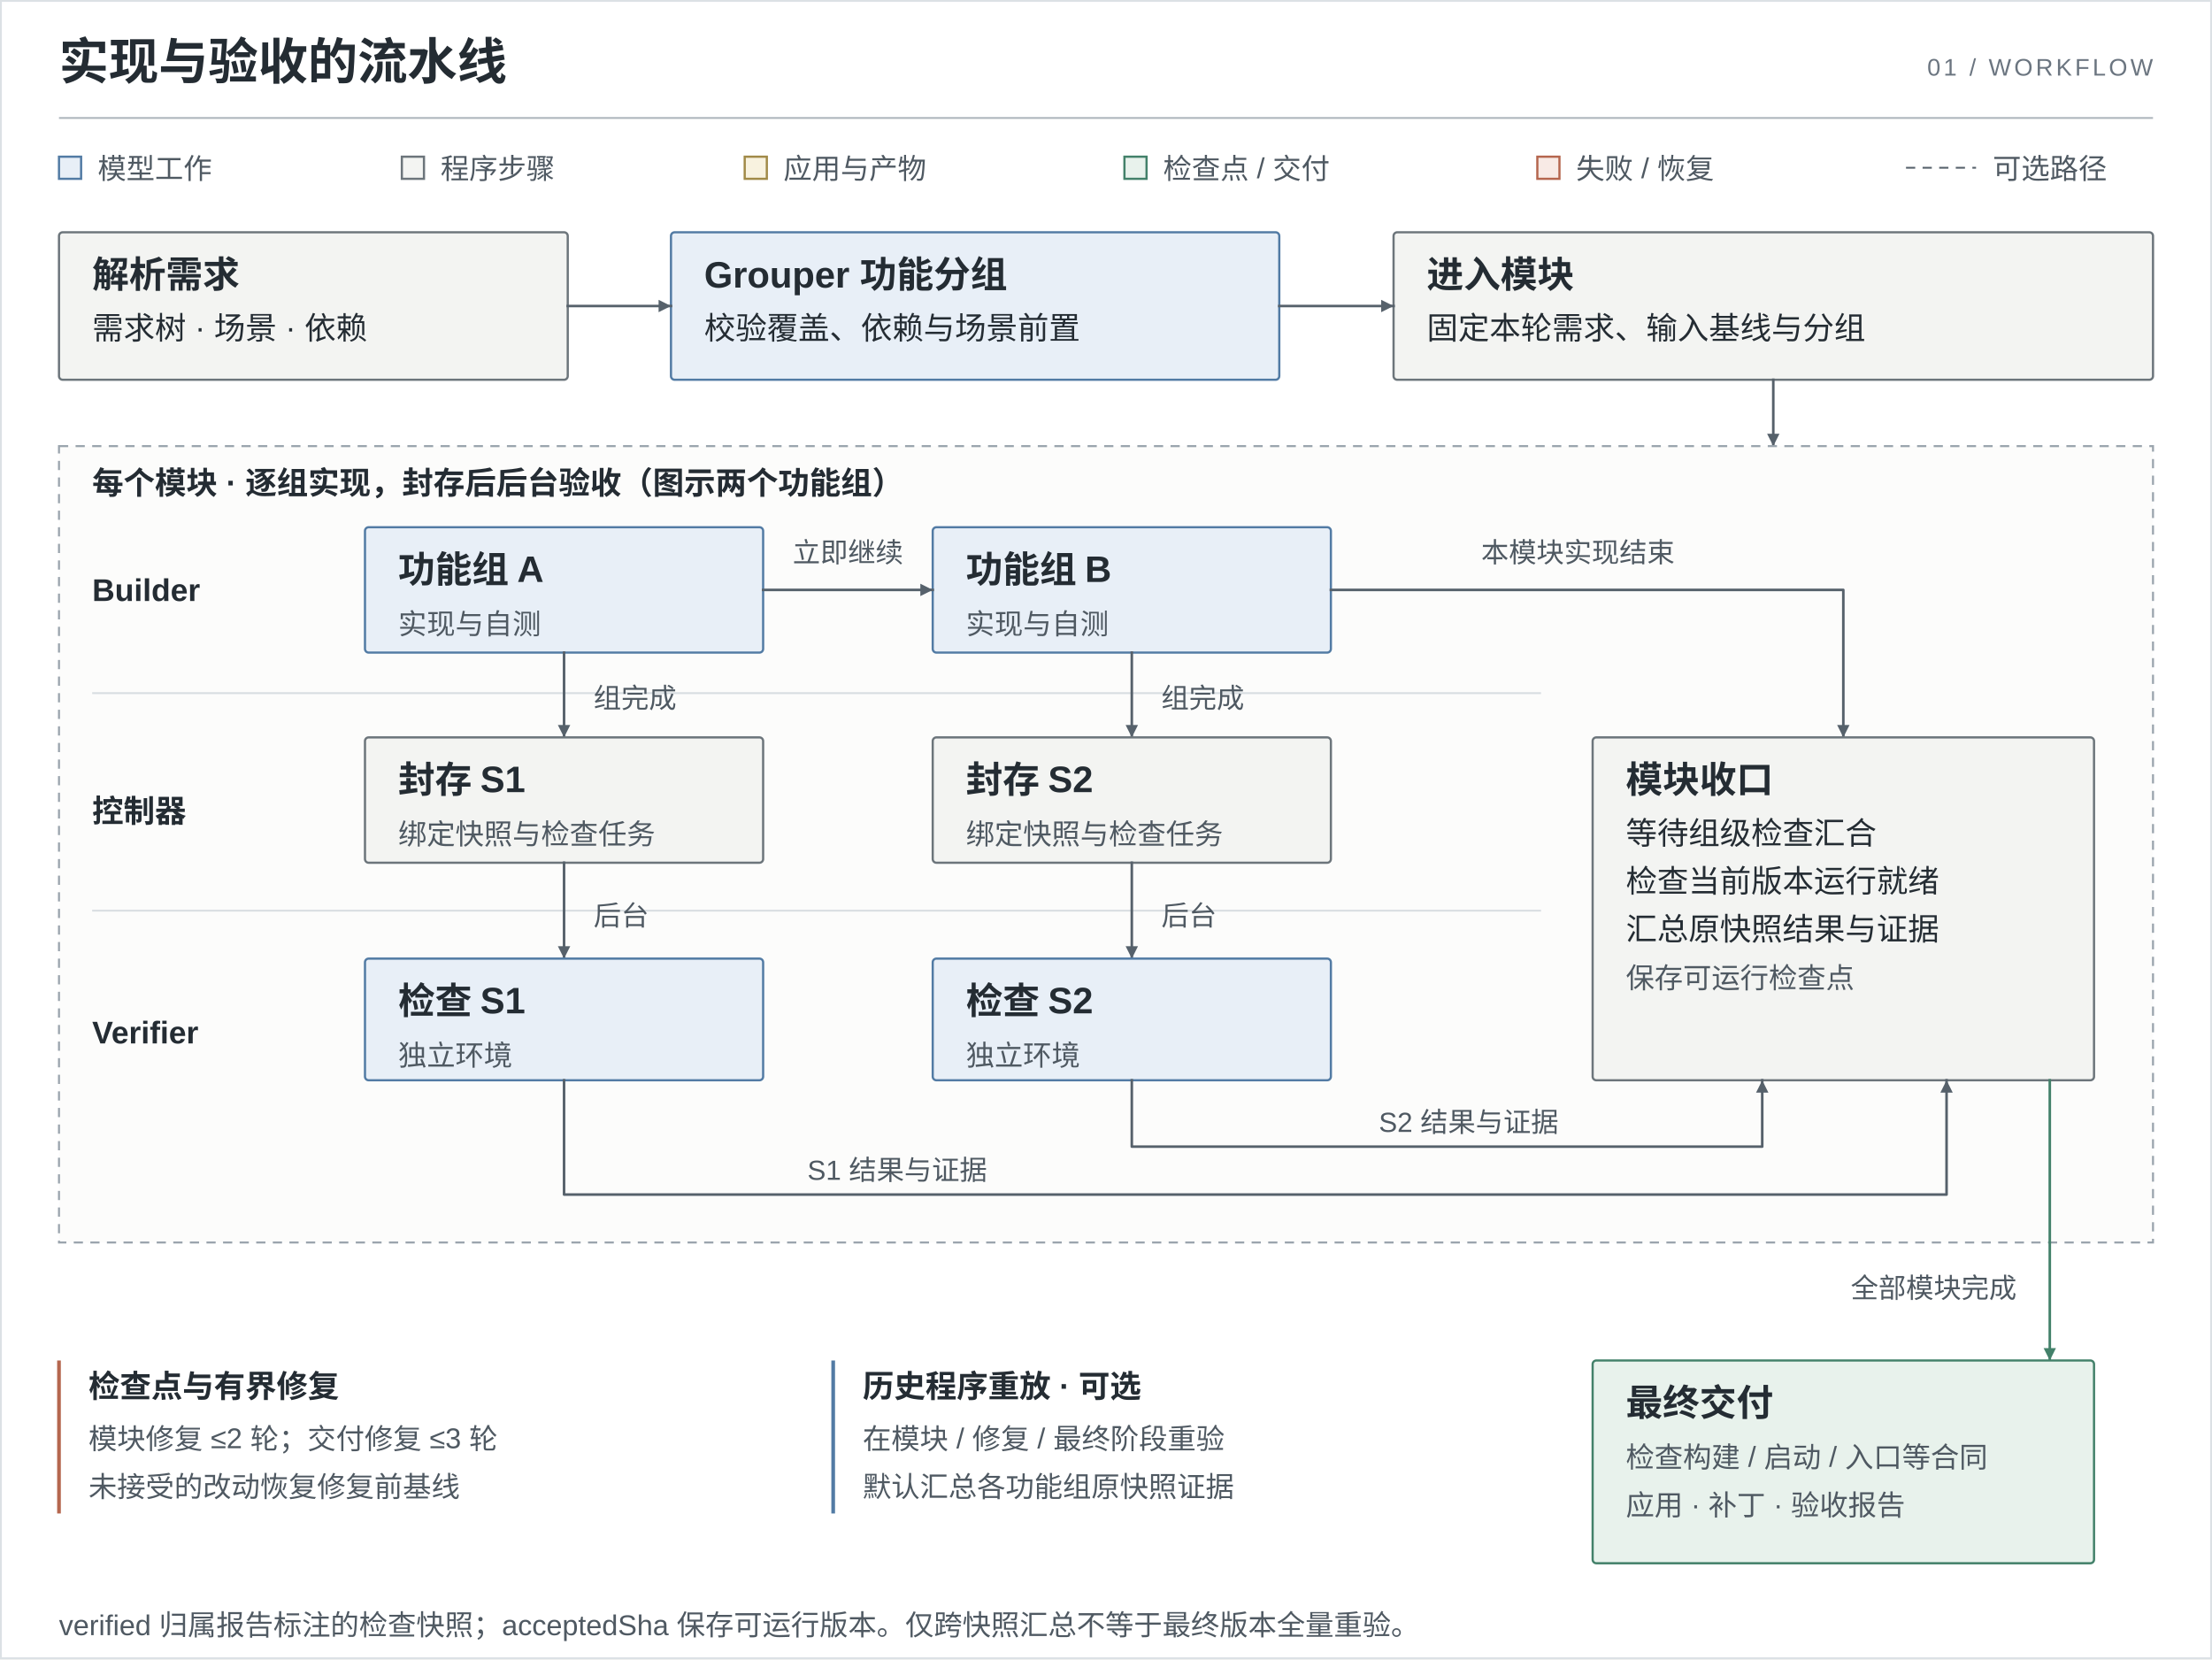
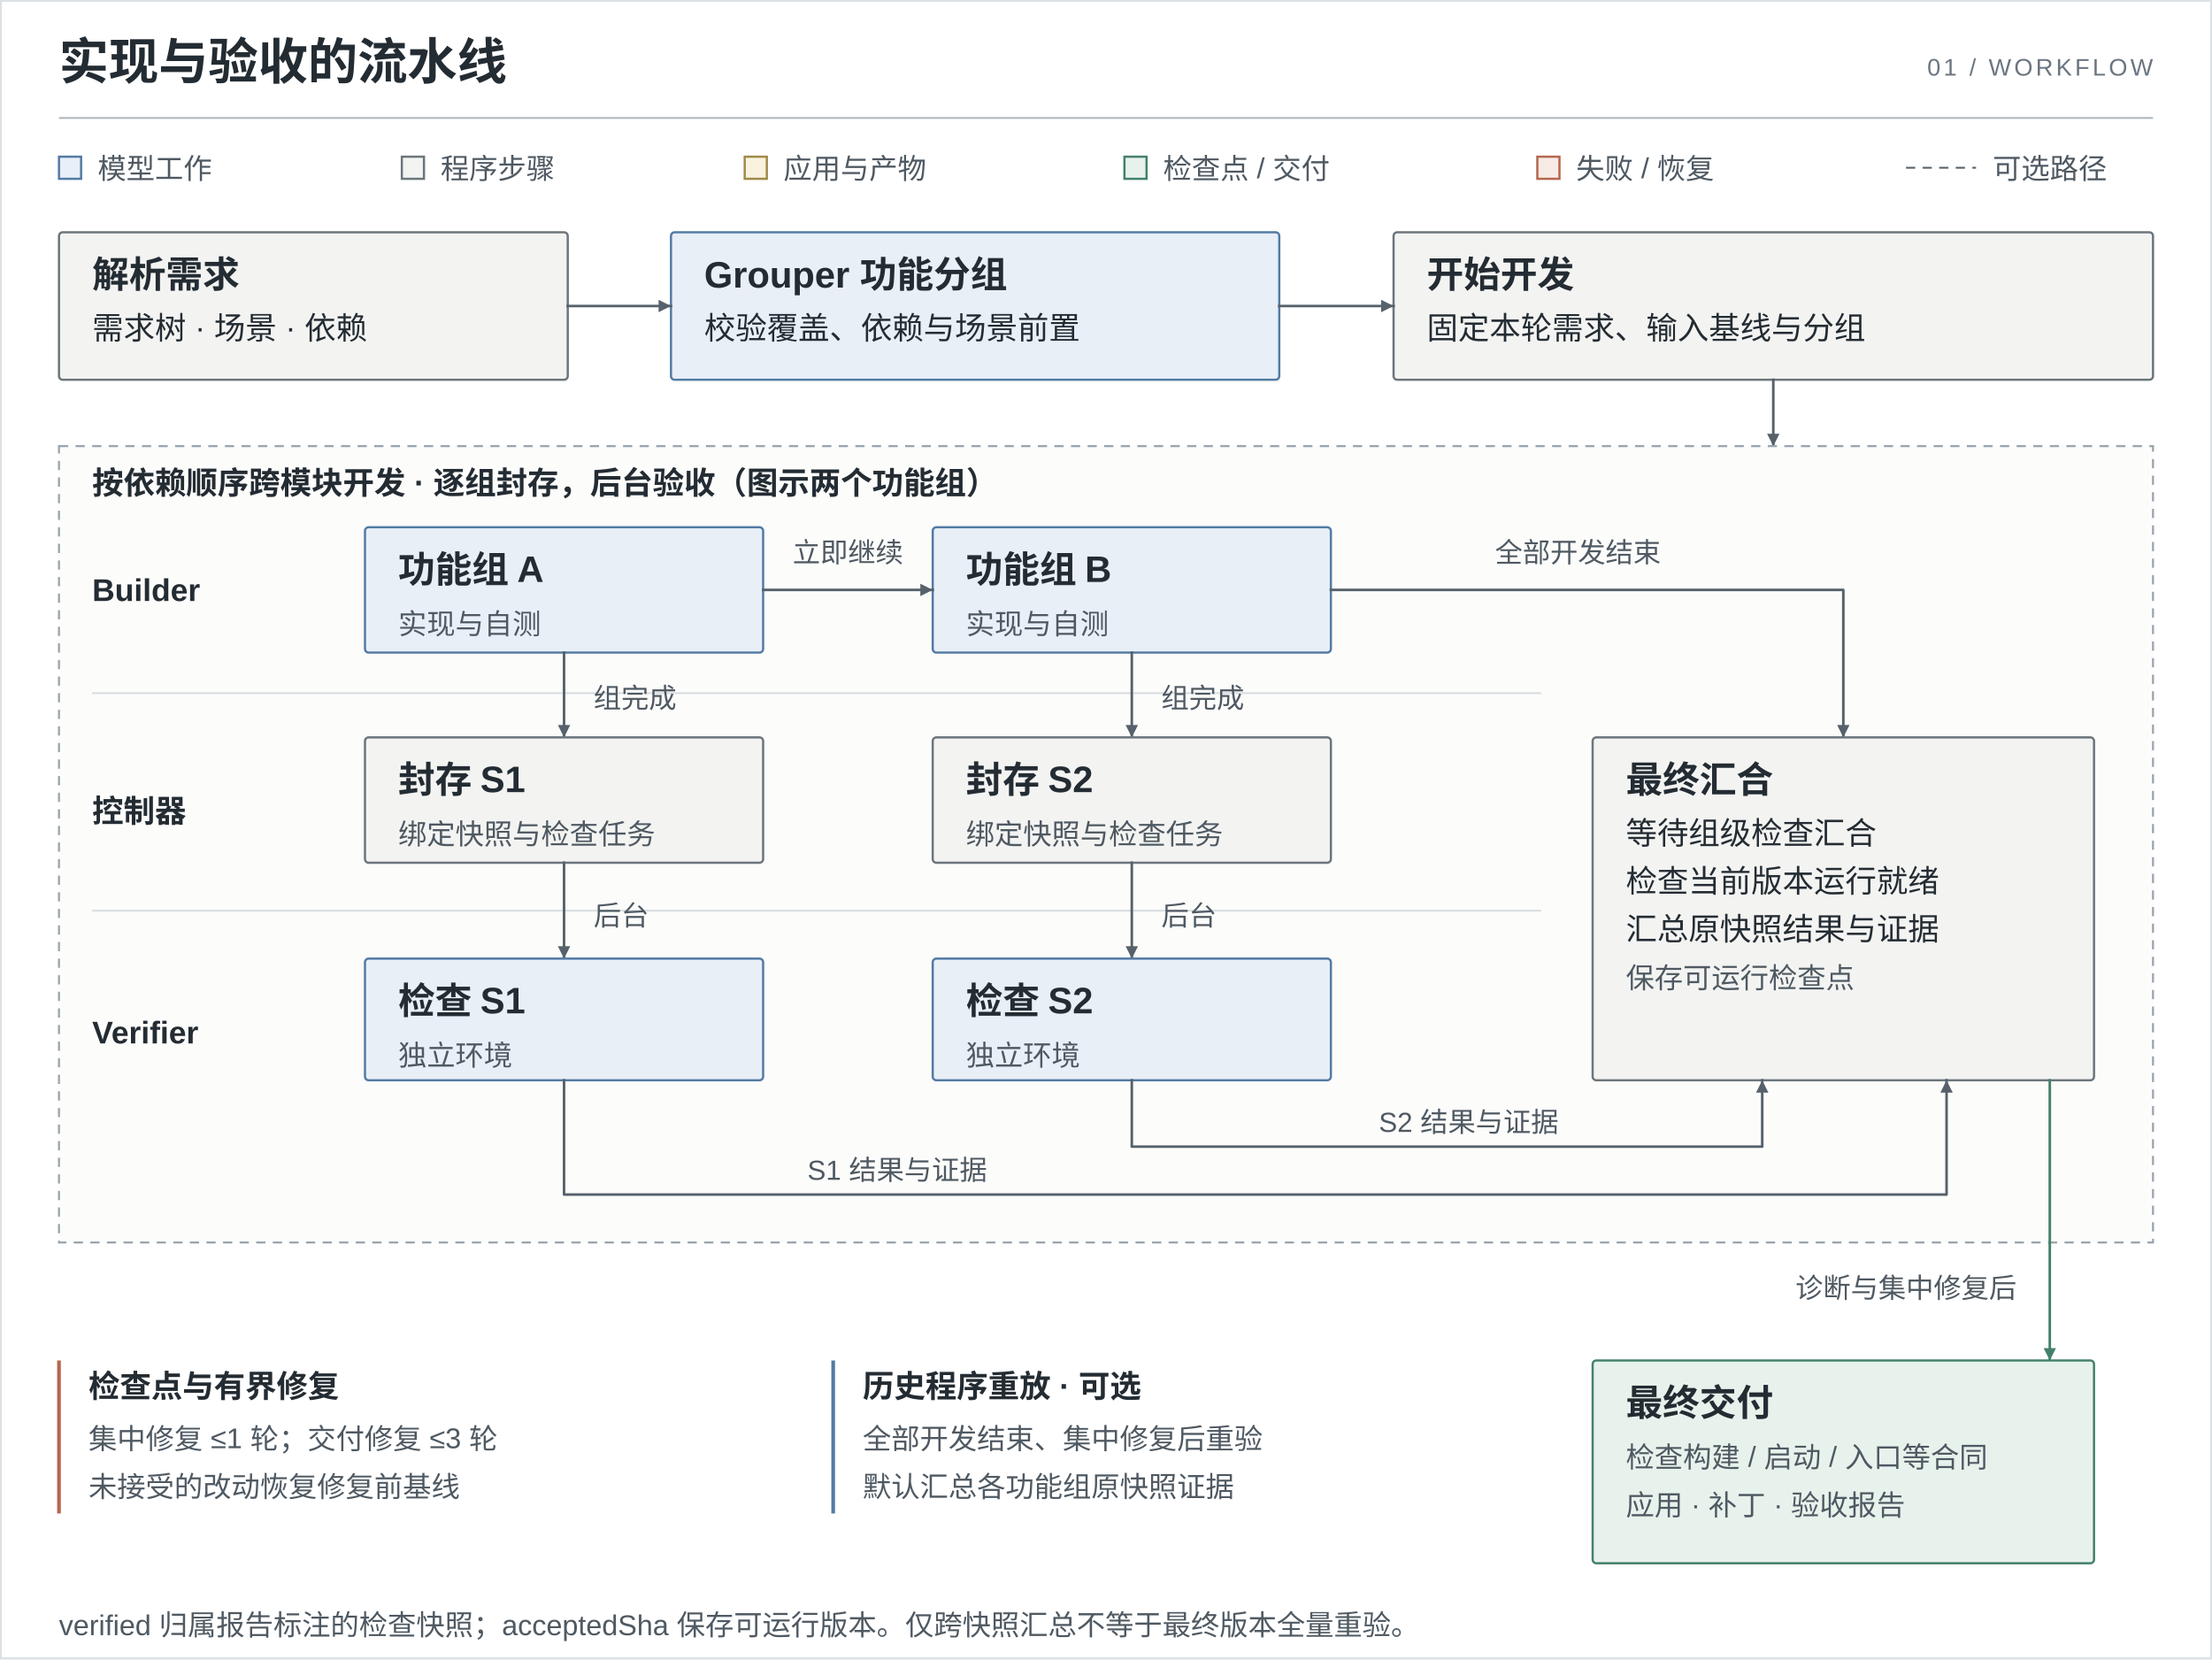
<svg xmlns="http://www.w3.org/2000/svg" width="1200" height="900" viewBox="0 0 1200 900" role="img" lang="zh-CN" aria-labelledby="title description">
  <defs>
    <marker id="arrow" viewBox="0 0 10 10" refX="9" refY="5" markerWidth="6" markerHeight="6" orient="auto-start-reverse">
      <path d="M 1 1 L 9 5 L 1 9 Z" fill="#56616b" />
    </marker>
    <marker id="arrow-green" viewBox="0 0 10 10" refX="9" refY="5" markerWidth="6" markerHeight="6" orient="auto-start-reverse">
      <path d="M 1 1 L 9 5 L 1 9 Z" fill="#43816a" />
    </marker>
    <marker id="arrow-red" viewBox="0 0 10 10" refX="9" refY="5" markerWidth="6" markerHeight="6" orient="auto-start-reverse">
      <path d="M 1 1 L 9 5 L 1 9 Z" fill="#b5664e" />
    </marker>
  </defs>
  <style>
    text { font-family: Arial, 'Noto Sans CJK SC', 'Microsoft YaHei', sans-serif; fill: #242c33; }
    .title { font-size: 27px; font-weight: 700; }
    .kicker { font-size: 13px; letter-spacing: 1.6px; fill: #6b7580; }
    .node-title { font-size: 20px; font-weight: 700; }
    .body { font-size: 17px; }
    .small { font-size: 15.5px; fill: #4f5962; }
    .label { font-size: 15px; fill: #4f5962; }
    .section { font-size: 17px; font-weight: 700; }
    .mono { font-family: Consolas, 'Liberation Mono', monospace; font-size: 15.5px; }
    .edge { fill: none; stroke: #56616b; stroke-width: 1.4; stroke-linejoin: round; stroke-linecap: square; marker-end: url(#arrow); }
    .optional { stroke-dasharray: 5 4; }
    .green { fill: #326c54; }
    .red { fill: #a6533d; }
  </style>
  <rect x="0.5" y="0.5" width="1199" height="899" fill="#ffffff" stroke="#dce1e5" />
  <text x="32" y="43" class="title" text-anchor="start">实现与验收的流水线</text>
  <text x="1168" y="41" class="kicker" text-anchor="end">01 / WORKFLOW</text>
  <line x1="32" y1="64" x2="1168" y2="64" stroke="#aeb6bd" stroke-width="1" />
  <rect x="32" y="85" width="12" height="12" fill="#e8eff7" stroke="#527ba4" stroke-width="1.2" />
  <text x="53" y="97" class="small" text-anchor="start">模型工作</text>
  <rect x="218" y="85" width="12" height="12" fill="#f3f4f2" stroke="#6c757b" stroke-width="1.2" />
  <text x="239" y="97" class="small" text-anchor="start">程序步骤</text>
  <rect x="404" y="85" width="12" height="12" fill="#f8f2df" stroke="#a18a48" stroke-width="1.2" />
  <text x="425" y="97" class="small" text-anchor="start">应用与产物</text>
  <rect x="610" y="85" width="12" height="12" fill="#e8f2ec" stroke="#43816a" stroke-width="1.2" />
  <text x="631" y="97" class="small" text-anchor="start">检查点 / 交付</text>
  <rect x="834" y="85" width="12" height="12" fill="#f8eae5" stroke="#b5664e" stroke-width="1.2" />
  <text x="855" y="97" class="small" text-anchor="start">失败 / 恢复</text>
  <line x1="1034" y1="91" x2="1072" y2="91" stroke="#56616b" stroke-width="1" stroke-dasharray="5 4" />
  <text x="1081" y="97" class="small" text-anchor="start">可选路径</text>
  <g id="parse" data-node="true">
    <rect x="32" y="126" width="276" height="80" rx="2" fill="#f3f4f2" stroke="#6c757b" stroke-width="1.2" />
    <text x="50" y="156" class="node-title" text-anchor="start">解析需求</text>
    <text x="50" y="184" class="body" text-anchor="start">需求树 · 场景 · 依赖</text>
  </g>
  <g id="group" data-node="true">
    <rect x="364" y="126" width="330" height="80" rx="2" fill="#e8eff7" stroke="#527ba4" stroke-width="1.2" />
    <text x="382" y="156" class="node-title" text-anchor="start">Grouper 功能分组</text>
    <text x="382" y="184" class="body" text-anchor="start">校验覆盖、依赖与场景前置</text>
  </g>
  <g id="module-start" data-node="true">
    <rect x="756" y="126" width="412" height="80" rx="2" fill="#f3f4f2" stroke="#6c757b" stroke-width="1.2" />
-     <text x="774" y="156" class="node-title" text-anchor="start">进入模块</text>
+     <text x="774" y="156" class="node-title" text-anchor="start">开始开发</text>
    <text x="774" y="184" class="body" text-anchor="start">固定本轮需求、输入基线与分组</text>
  </g>
  <path d="M 308 166 H 364" class="edge" />
  <path d="M 694 166 H 756" class="edge" />
  <path d="M 962 206 V 242" class="edge" />
  <rect x="32" y="242" width="1136" height="432" fill="#fcfcfb" stroke="#9aa4ad" stroke-width="1.1" stroke-dasharray="5 4" />
-   <text x="50" y="268" class="section" text-anchor="start">每个模块 · 逐组实现，封存后后台验收（图示两个功能组）</text>
+   <text x="50" y="268" class="section" text-anchor="start">按依赖顺序跨模块开发 · 逐组封存，后台验收（图示两个功能组）</text>
  <line x1="50" y1="376" x2="836" y2="376" stroke="#d8dde1" stroke-width="1" />
  <line x1="50" y1="494" x2="836" y2="494" stroke="#d8dde1" stroke-width="1" />
  <text x="50" y="326" class="section" text-anchor="start">Builder</text>
  <text x="50" y="446" class="section" text-anchor="start">控制器</text>
  <text x="50" y="566" class="section" text-anchor="start">Verifier</text>
  <g id="build-a" data-node="true">
    <rect x="198" y="286" width="216" height="68" rx="2" fill="#e8eff7" stroke="#527ba4" stroke-width="1.2" />
    <text x="216" y="316" class="node-title" text-anchor="start">功能组 A</text>
    <text x="216" y="344" class="small" text-anchor="start">实现与自测</text>
  </g>
  <g id="build-b" data-node="true">
    <rect x="506" y="286" width="216" height="68" rx="2" fill="#e8eff7" stroke="#527ba4" stroke-width="1.2" />
    <text x="524" y="316" class="node-title" text-anchor="start">功能组 B</text>
    <text x="524" y="344" class="small" text-anchor="start">实现与自测</text>
  </g>
  <path d="M 414 320 H 506" class="edge" />
  <text x="460" y="305" class="label" text-anchor="middle">立即继续</text>
  <path d="M 722 320 H 1000 V 400" class="edge" />
-   <text x="856" y="305" class="label" text-anchor="middle">本模块实现结束</text>
+   <text x="856" y="305" class="label" text-anchor="middle">全部开发结束</text>
  <path d="M 306 354 V 400" class="edge" />
  <path d="M 614 354 V 400" class="edge" />
  <text x="322" y="384" class="label" text-anchor="start">组完成</text>
  <text x="630" y="384" class="label" text-anchor="start">组完成</text>
  <g id="seal-a" data-node="true">
    <rect x="198" y="400" width="216" height="68" rx="2" fill="#f3f4f2" stroke="#6c757b" stroke-width="1.2" />
    <text x="216" y="430" class="node-title" text-anchor="start">封存 S1</text>
    <text x="216" y="458" class="small" text-anchor="start">绑定快照与检查任务</text>
  </g>
  <g id="seal-b" data-node="true">
    <rect x="506" y="400" width="216" height="68" rx="2" fill="#f3f4f2" stroke="#6c757b" stroke-width="1.2" />
    <text x="524" y="430" class="node-title" text-anchor="start">封存 S2</text>
    <text x="524" y="458" class="small" text-anchor="start">绑定快照与检查任务</text>
  </g>
  <path d="M 306 468 V 520" class="edge" />
  <path d="M 614 468 V 520" class="edge" />
  <text x="322" y="502" class="label" text-anchor="start">后台</text>
  <text x="630" y="502" class="label" text-anchor="start">后台</text>
  <g id="verify-a" data-node="true">
    <rect x="198" y="520" width="216" height="66" rx="2" fill="#e8eff7" stroke="#527ba4" stroke-width="1.2" />
    <text x="216" y="550" class="node-title" text-anchor="start">检查 S1</text>
    <text x="216" y="578" class="small" text-anchor="start">独立环境</text>
  </g>
  <g id="verify-b" data-node="true">
    <rect x="506" y="520" width="216" height="66" rx="2" fill="#e8eff7" stroke="#527ba4" stroke-width="1.2" />
    <text x="524" y="550" class="node-title" text-anchor="start">检查 S2</text>
    <text x="524" y="578" class="small" text-anchor="start">独立环境</text>
  </g>
-   <g id="module-boundary" data-node="true">
+   <g id="final-join" data-node="true">
    <rect x="864" y="400" width="272" height="186" rx="2" fill="#f3f4f2" stroke="#6c757b" stroke-width="1.2" />
-     <text x="882" y="430" class="node-title" text-anchor="start">模块收口</text>
+     <text x="882" y="430" class="node-title" text-anchor="start">最终汇合</text>
    <text x="882" y="458" class="body" text-anchor="start">等待组级检查汇合</text>
    <text x="882" y="484" class="body" text-anchor="start">检查当前版本运行就绪</text>
    <text x="882" y="510" class="body" text-anchor="start">汇总原快照结果与证据</text>
    <text x="882" y="536" class="small" text-anchor="start">保存可运行检查点</text>
  </g>
  <path d="M 306 586 V 648 H 1056 V 586" class="edge" />
  <text x="438" y="640" class="label" text-anchor="start">S1 结果与证据</text>
  <path d="M 614 586 V 622 H 956 V 586" class="edge" />
  <text x="748" y="614" class="label" text-anchor="start">S2 结果与证据</text>
  <path d="M 1112 586 V 738" class="edge" style="stroke: #43816a; marker-end: url(#arrow-green)" />
-   <text x="1094" y="704" class="label" text-anchor="end">全部模块完成</text>
+   <text x="1094" y="704" class="label" text-anchor="end">诊断与集中修复后</text>
  <line x1="32" y1="738" x2="32" y2="821" stroke="#b5664e" stroke-width="2" />
  <text x="48" y="758" class="section" text-anchor="start">检查点与有界修复</text>
-   <text x="48" y="786" class="small" text-anchor="start">模块修复 ≤2 轮；交付修复 ≤3 轮</text>
+   <text x="48" y="786" class="small" text-anchor="start">集中修复 ≤1 轮；交付修复 ≤3 轮</text>
  <text x="48" y="812" class="small" text-anchor="start">未接受的改动恢复修复前基线</text>
  <line x1="452" y1="738" x2="452" y2="821" stroke="#527ba4" stroke-width="2" />
  <text x="468" y="758" class="section" text-anchor="start">历史程序重放 · 可选</text>
-   <text x="468" y="786" class="small" text-anchor="start">在模块 / 修复 / 最终阶段重验</text>
+   <text x="468" y="786" class="small" text-anchor="start">全部开发结束、集中修复后重验</text>
  <text x="468" y="812" class="small" text-anchor="start">默认汇总各功能组原快照证据</text>
  <g id="delivery" data-node="true">
    <rect x="864" y="738" width="272" height="110" rx="2" fill="#e8f2ec" stroke="#43816a" stroke-width="1.2" />
    <text x="882" y="768" class="node-title" text-anchor="start">最终交付</text>
    <text x="882" y="796" class="small" text-anchor="start">检查构建 / 启动 / 入口等合同</text>
    <text x="882" y="822" class="small" text-anchor="start">应用 · 补丁 · 验收报告</text>
  </g>
  <text x="32" y="887" class="small" text-anchor="start">verified 归属报告标注的检查快照；acceptedSha 保存可运行版本。仅跨快照汇总不等于最终版本全量重验。</text>
</svg>
